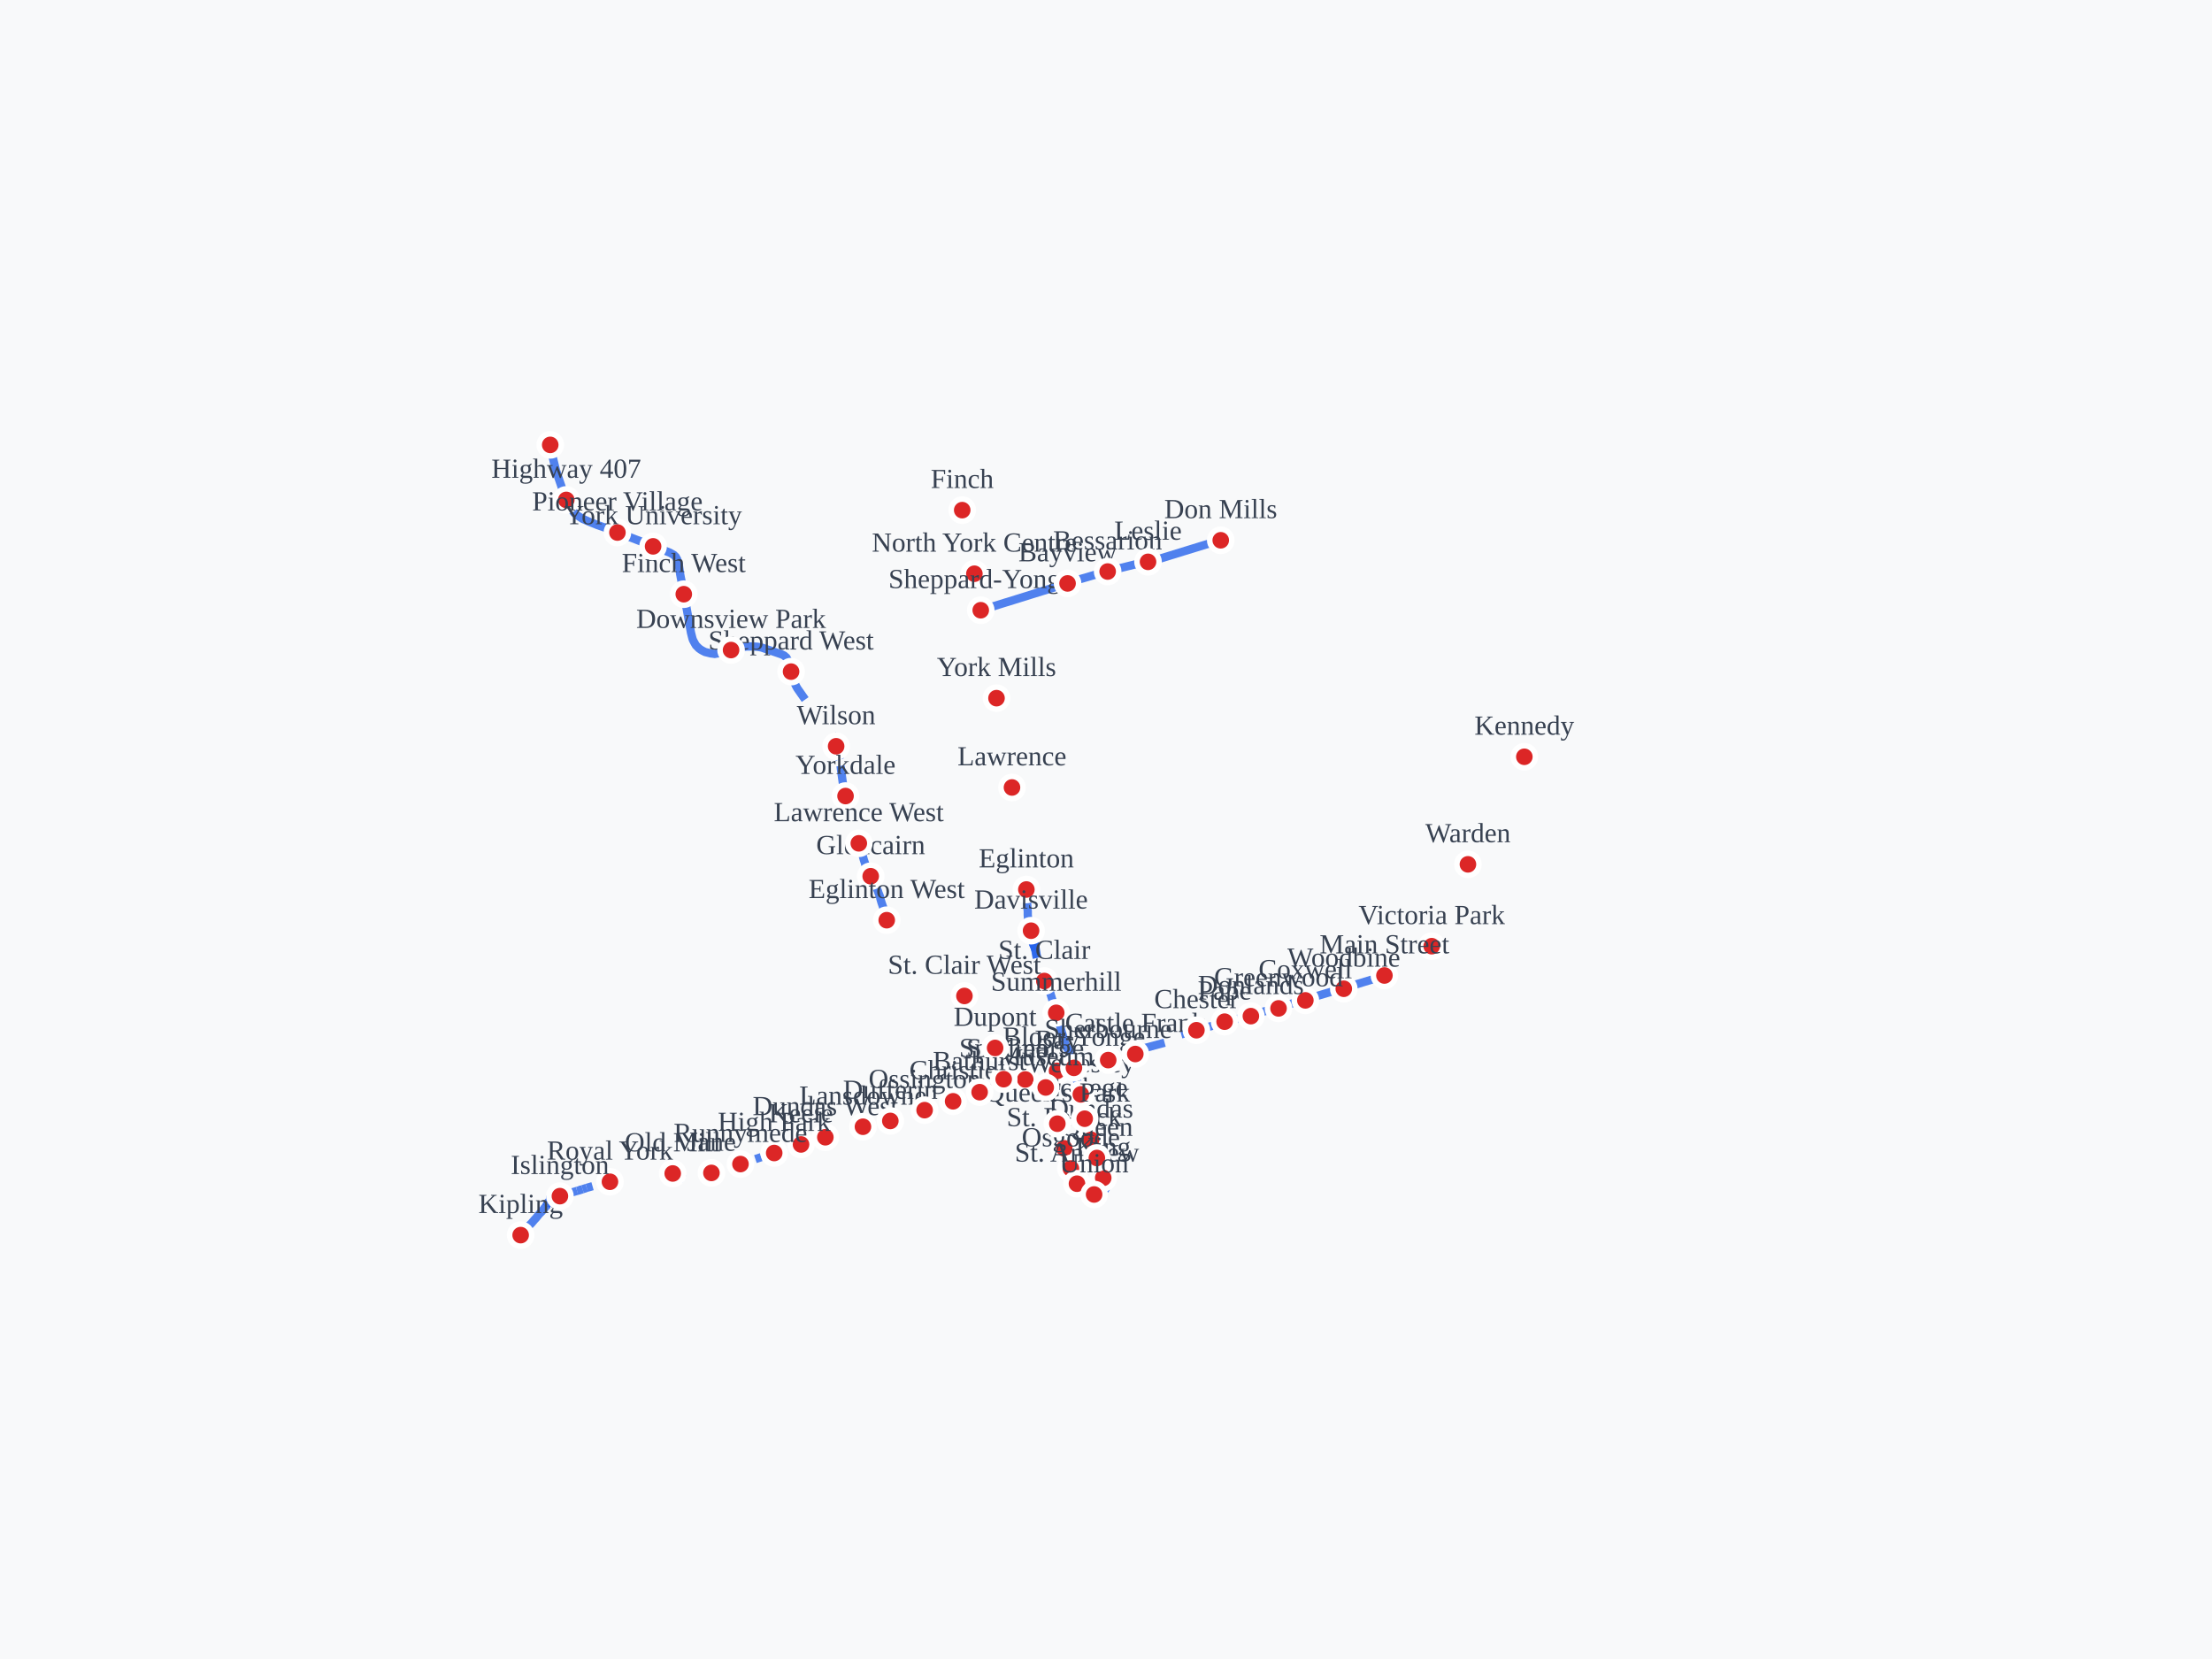
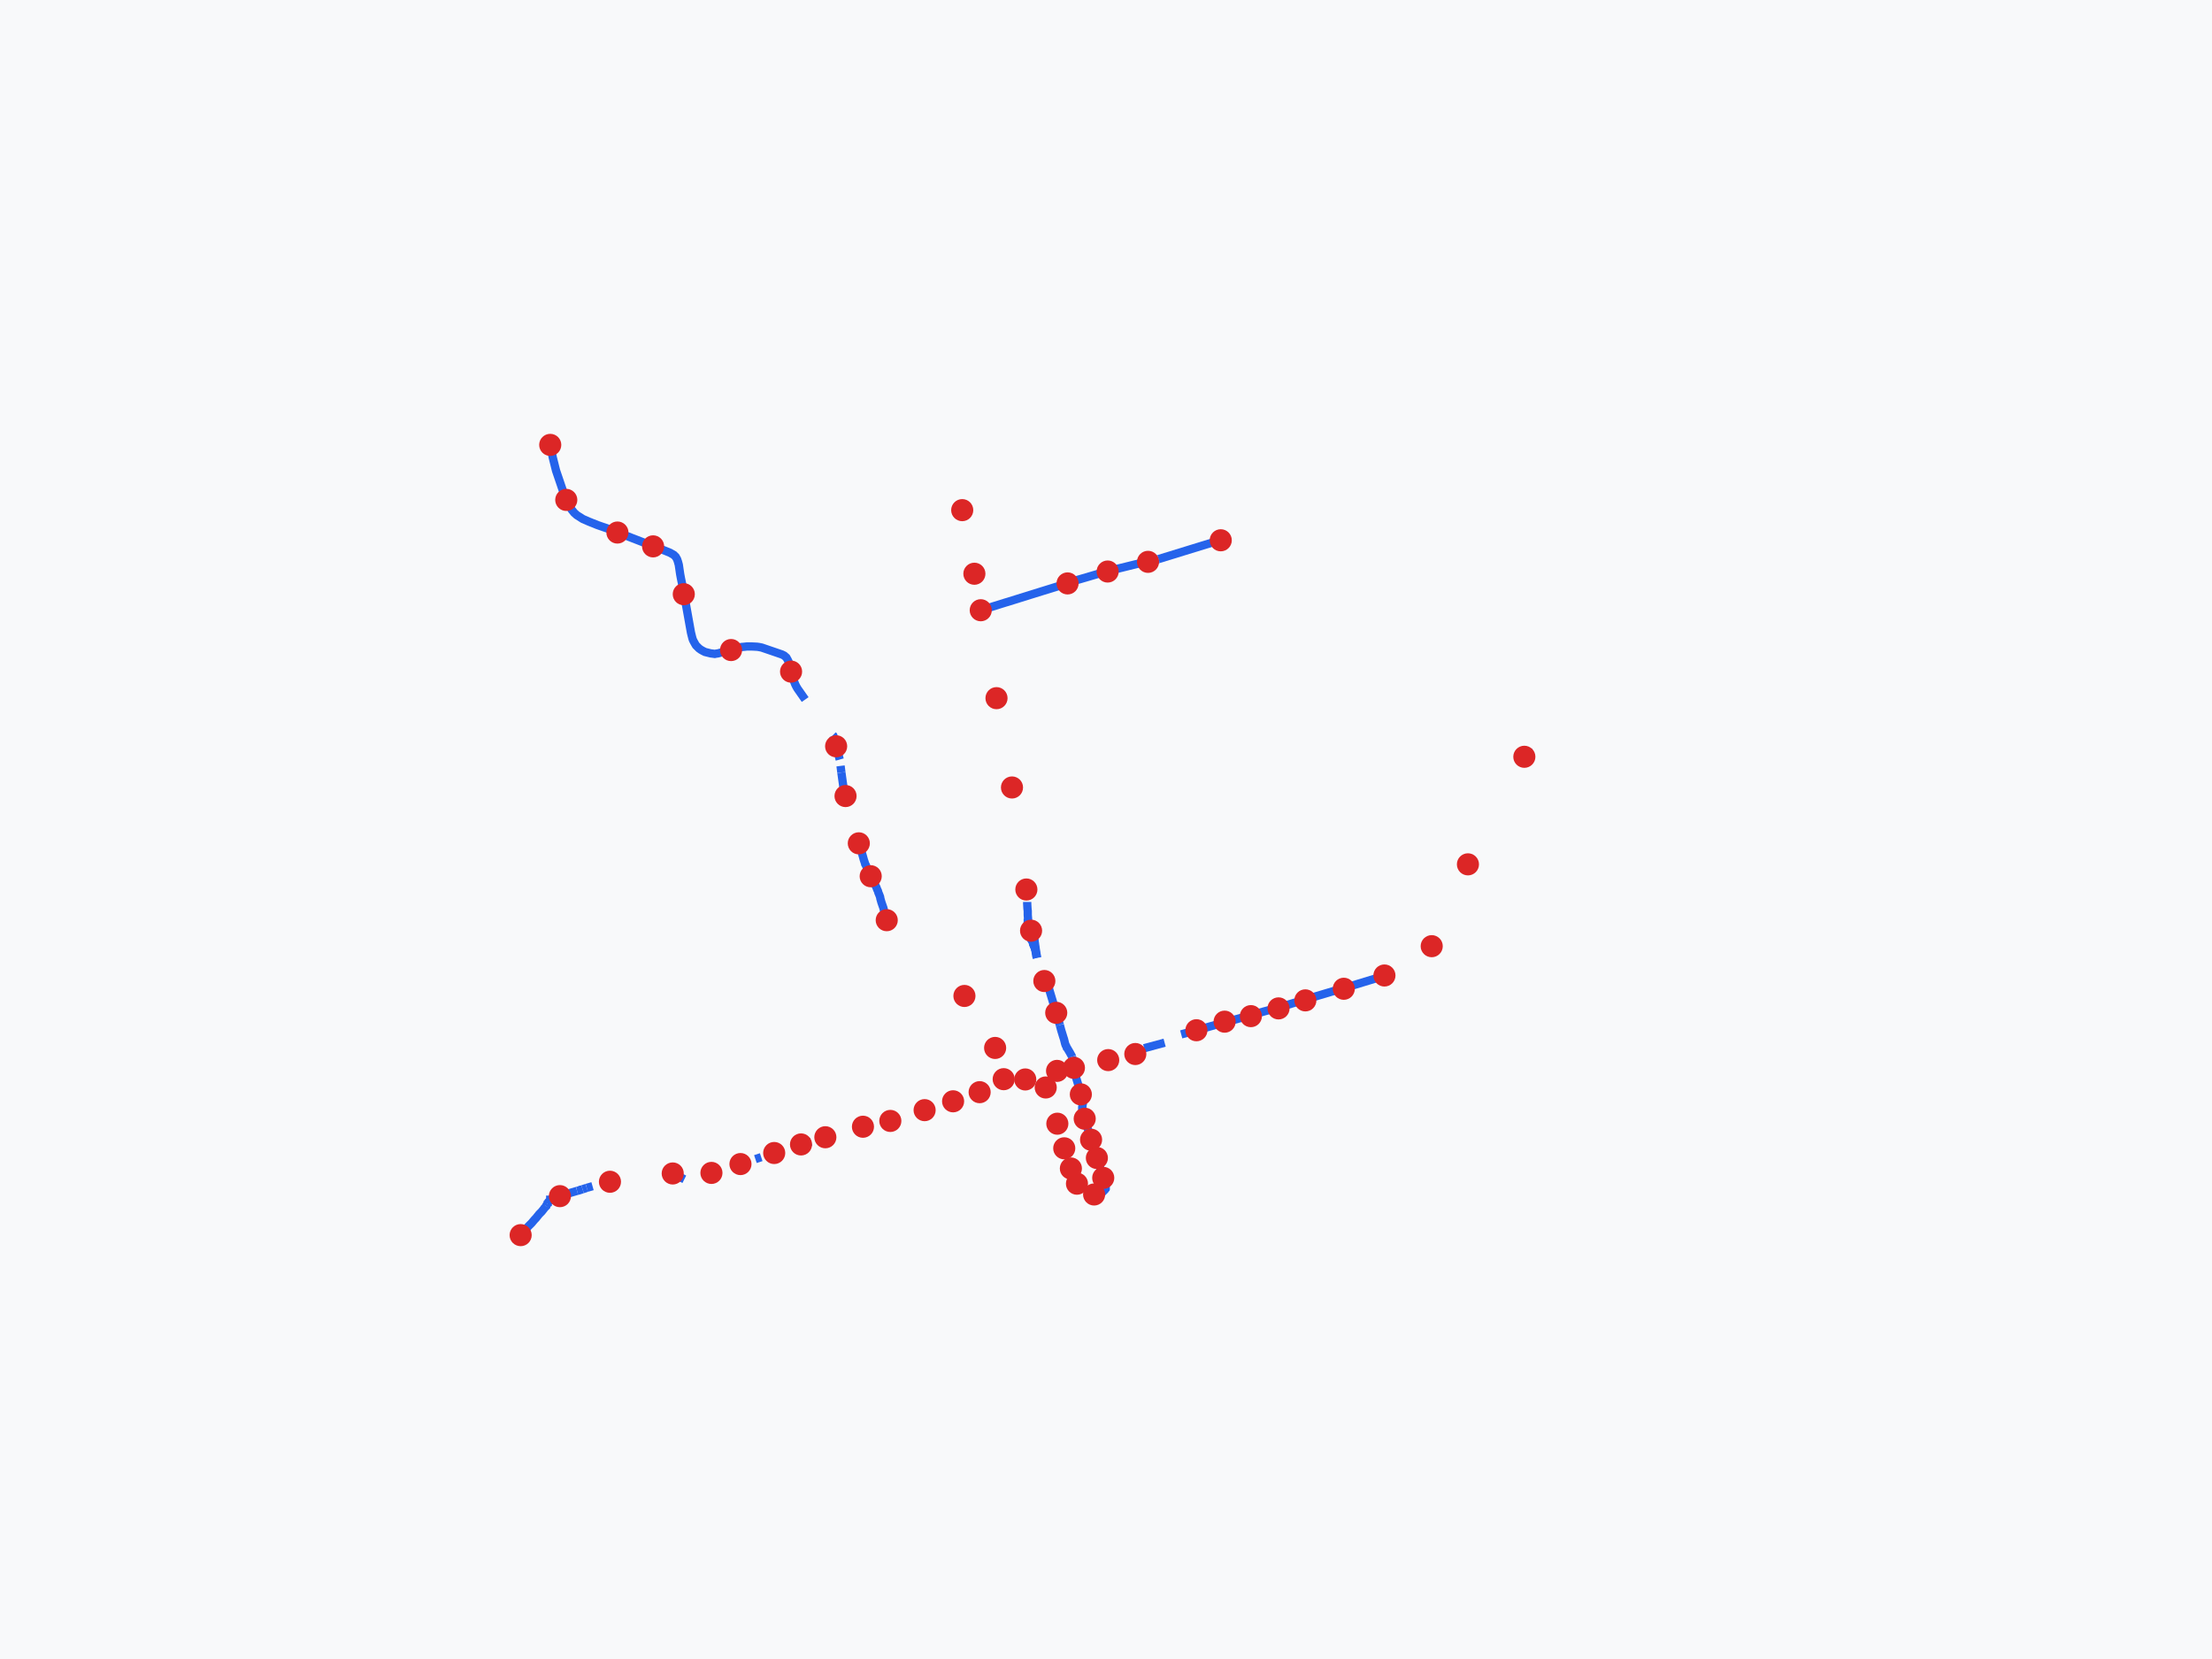
- <svg xmlns="http://www.w3.org/2000/svg" width="800" height="600" viewBox="0 0 800 600">
+ <svg xmlns="http://www.w3.org/2000/svg" width="800" height="600">
  <rect width="100%" height="100%" fill="#f8f9fa" />
-   <g id="subway-lines" stroke="#2563eb" stroke-width="3" fill="none">
-     <polyline points="514.7,344.1 515.0,343.9 515.2,343.7 515.4,343.6 515.5,343.5 515.8,343.3 515.9,343.3 516.1,343.2 516.3,343.0" opacity="0.8" />
-     <polyline points="187.4,447.6 189.2,445.5 189.4,445.3 189.6,445.1 189.8,444.9 190.5,444.2 191.1,443.5 191.7,442.9 192.3,442.3 192.8,441.7 193.4,441.0 193.5,440.9 193.8,440.6 195.0,439.1 195.9,438.2 196.3,437.7 196.7,437.2 196.9,436.9 197.1,436.7 197.3,436.5 197.4,436.4 197.5,436.3 197.5,436.2" opacity="0.8" />
-     <polyline points="409.3,382.2 409.7,381.9" opacity="0.8" />
-     <polyline points="500.7,352.9 485.6,357.5 483.9,358.0 483.4,358.1 472.0,361.5 462.4,364.4 460.5,364.9 453.5,366.8 452.3,367.2 443.1,369.7 432.7,372.6 430.4,373.2 430.3,373.3 430.2,373.3 430.1,373.3 427.2,374.1" opacity="0.8" />
-     <polyline points="413.8,379.1 421.2,377.1" opacity="0.8" />
-     <polyline points="554.6,272.1 554.1,272.3 554.0,272.3 553.9,272.4 553.7,272.5 553.5,272.6 553.3,272.7 553.1,272.8 552.9,272.9 552.7,273.0 552.5,273.1 552.5,273.1" opacity="0.8" />
-     <polyline points="531.3,309.1 531.3,309.7 531.2,310.2" opacity="0.8" />
-     <polyline points="398.1,431.3 398.2,431.2 398.4,431.2 398.5,431.1 398.7,431.0 398.8,430.9 399.0,430.9 399.1,430.8 399.2,430.6 399.4,430.5 399.5,430.4 399.6,430.3 399.7,430.1 399.8,430.0 399.8,429.8 399.9,429.7 399.9,429.5 399.9,429.3 399.9,429.1 399.9,428.9 399.8,428.7 399.0,426.0 398.7,424.8 398.5,424.2 396.9,419.4 396.7,418.7 394.7,412.1 393.9,409.7 393.0,407.0 392.9,406.5 392.3,404.6 391.9,403.6 391.8,403.0 391.6,402.4 391.5,402.0 391.5,401.6 391.4,401.2 391.4,400.9 391.4,400.6 391.4,400.4 391.5,400.1 391.5,399.9 391.5,399.7 391.5,399.4 391.6,399.2 391.6,399.0 391.6,398.7 391.6,398.5 391.6,398.2 391.6,398.0 391.5,397.8 391.5,397.5 391.1,396.1 388.9,388.8 388.8,388.7 388.8,388.5 388.5,386.5 388.3,385.3 388.1,384.2 388.1,383.7 387.9,383.0 387.8,382.6 387.7,382.2" opacity="0.8" />
-     <polyline points="375.1,346.4 375.0,345.7 374.9,345.3 374.8,344.6 374.4,342.1 374.3,341.2 374.1,339.9 374.0,339.4 373.9,339.0 373.8,338.8 373.7,338.5 373.1,336.9 372.5,335.4 372.1,334.3 371.9,333.9 371.9,333.4 371.8,333.0 371.8,332.2 371.7,330.9 371.7,330.1 371.7,329.5 371.6,328.6 371.5,326.8 371.5,326.2" opacity="0.8" />
-     <polyline points="320.3,331.5 319.8,329.7 319.5,328.4 318.8,326.4 318.4,325.0 318.3,324.4 318.0,323.6 317.7,322.9 317.5,322.2 317.2,321.6 317.0,321.0 316.7,320.4 316.4,319.8 315.9,318.8 315.0,316.9 314.0,314.9 313.6,313.9 313.3,313.3 313.1,312.8 312.9,312.5 312.8,312.1 312.6,311.5 312.4,310.9 312.1,309.8 311.7,308.4 311.3,307.1 311.2,306.9" opacity="0.8" />
-     <polyline points="291.2,253.0 288.4,249.0 288.0,248.3 287.6,247.5 286.9,245.7 286.6,244.5 286.5,244.0 286.2,242.9 285.9,241.7 285.5,240.3 285.2,239.3 284.8,238.5 284.4,237.8 283.6,237.1 282.8,236.7 275.5,234.2 274.5,234.0 273.8,233.9 271.8,233.8 270.2,233.8 269.3,233.9 268.2,234.0 267.1,234.2 265.6,234.6 263.4,235.3 260.4,236.1 259.7,236.3 259.0,236.4 258.5,236.5 257.8,236.4 257.0,236.3 256.2,236.1 255.0,235.8 254.2,235.4 253.5,235.0 252.8,234.5 252.2,233.9 251.7,233.4 251.4,232.9 250.9,232.0 250.6,231.4 250.4,230.8 250.2,230.0 249.9,228.8 247.8,217.1 247.7,216.5 247.6,216.0 247.4,214.8 247.2,213.7 247.2,213.6 246.3,209.3 246.0,207.7 245.5,204.3 245.2,203.2 244.9,202.3 244.4,201.4 243.7,200.7 243.0,200.3 242.3,199.9 237.6,198.0 236.2,197.5 235.8,197.4 235.1,197.1 225.8,193.5 225.2,193.2 224.4,193.0 223.3,192.5 221.0,191.6 216.1,189.9 213.1,188.7 210.8,187.7 208.6,186.3 207.7,185.5 206.8,184.4 206.2,183.4 205.5,182.1 204.9,180.8 204.2,179.3 201.1,170.2 199.9,165.4 199.4,162.8 199.3,162.2 199.1,160.9" opacity="0.8" />
-     <polyline points="288.2,414.4 289.7,414.0 291.1,413.5 292.1,413.2 292.3,413.2 293.3,412.9" opacity="0.8" />
-     <polyline points="277.3,417.9 279.8,417.0 281.5,416.5" opacity="0.8" />
-     <polyline points="273.2,419.2 275.3,418.5" opacity="0.8" />
-     <polyline points="199.4,433.7 199.8,433.5 200.0,433.4 200.2,433.2 200.5,433.2 201.2,432.9 201.9,432.7 202.5,432.6 204.2,432.1 204.4,432.0 204.5,432.0 204.7,431.9 204.8,431.9 205.3,431.7 208.7,430.7" opacity="0.8" />
-     <polyline points="387.7,382.2 387.6,381.9 387.5,381.7 387.2,381.2 387.0,380.8 386.0,379.1 385.8,378.9 385.7,378.6 385.6,378.3 385.4,378.0 385.2,377.4 384.8,375.8 384.6,375.2 384.2,373.9 383.8,372.6 383.3,370.7" opacity="0.8" />
-     <polyline points="383.3,370.7 382.0,366.4 381.7,365.3 379.5,358.0 379.4,357.5 379.3,357.0 379.1,356.4 379.0,355.8" opacity="0.8" />
-     <polyline points="419.0,202.2 438.5,196.2 439.5,195.9 440.9,195.4" opacity="0.8" />
-     <polyline points="354.8,220.6 356.6,220.0 357.6,219.8 363.7,217.9 364.4,217.7 372.4,215.2 385.0,211.3 386.2,210.8 387.2,210.5 387.9,210.3 388.7,210.0 389.8,209.7 392.9,208.8 396.3,207.8 399.4,206.9 400.5,206.6 401.7,206.3 413.9,203.3 414.0,203.3 415.0,203.1 416.3,202.8 417.4,202.6" opacity="0.8" />
-     <polyline points="245.1,425.3 247.5,426.5" opacity="0.8" />
-     <polyline points="292.3,413.2 292.6,413.1 292.7,413.1 293.2,413.0" opacity="0.8" />
-     <polyline points="303.7,274.7 303.5,274.0 303.4,273.5 302.8,271.3 302.8,271.2" opacity="0.8" />
-     <polyline points="304.3,279.4 304.0,277.0" opacity="0.8" />
-     <polyline points="305.2,285.5 305.1,284.9 305.0,284.4 304.9,283.7 304.7,282.3 304.3,279.4" opacity="0.8" />
-     <polyline points="305.5,286.3 305.2,285.5" opacity="0.8" />
-     <polyline points="302.8,271.2 302.6,270.4" opacity="0.8" />
-     <polyline points="302.6,270.4 302.5,269.9 302.1,268.6 301.7,266.9 301.6,266.7 301.5,266.4 301.4,266.1 301.2,265.9" opacity="0.8" />
-     <polyline points="306.3,289.5 305.8,287.5 305.5,286.3" opacity="0.8" />
-     <polyline points="306.5,290.1 306.3,289.5" opacity="0.8" />
-     <polyline points="417.4,202.6 418.7,202.3 419.0,202.2" opacity="0.8" />
-     <polyline points="197.9,435.3 198.1,435.2 198.1,435.0 198.2,434.9 198.3,434.7 198.4,434.6 198.5,434.5 198.6,434.4 198.7,434.3 198.8,434.2 198.9,434.1 199.0,434.0 199.0,433.9 199.1,433.9 199.2,433.8 199.3,433.7 199.4,433.7" opacity="0.8" />
-     <polyline points="197.5,436.2 197.9,435.3" opacity="0.8" />
-     <polyline points="210.7,430.1 212.2,429.6" opacity="0.8" />
-     <polyline points="212.2,429.6 214.3,429.0" opacity="0.8" />
-     <polyline points="208.7,430.7 209.5,430.5 209.9,430.3 210.1,430.3 210.7,430.1 210.7,430.1" opacity="0.8" />
-     <polyline points="242.2,423.8 243.8,424.6" opacity="0.8" />
-     <polyline points="372.0,335.9 371.9,335.7 371.9,335.4 371.7,335.0 371.7,334.5 371.7,333.9 371.7,333.4" opacity="0.8" />
-     <polyline points="373.3,338.9 373.2,338.6 373.0,338.1" opacity="0.8" />
-     <polyline points="373.3,338.9 373.2,338.4 373.2,338.2 373.1,338.0" opacity="0.8" />
-     <polyline points="371.8,334.5 371.9,334.8 372.3,335.8 373.0,337.6 373.1,337.9 373.4,338.5 373.5,338.8 373.6,339.2 373.8,339.5 373.9,339.9 374.0,340.1 374.3,342.5 374.5,343.6 374.5,343.8 374.6,344.6 374.8,345.8 375.0,346.4" opacity="0.8" />
-     <polyline points="371.7,332.3 371.7,333.3 371.7,333.4 371.7,333.8 371.8,334.0 371.8,334.3 372.0,334.7 372.1,335.0 372.4,335.9 373.1,337.5 373.2,337.9 373.5,338.6 373.8,339.3 374.0,339.7 374.1,340.1" opacity="0.8" />
-     <polyline points="374.5,343.6 374.4,343.4 374.4,343.2 374.3,342.9 374.2,342.6 374.0,342.2 373.9,341.9 373.8,341.6 373.6,341.3 373.5,340.8 373.3,340.4 372.7,338.9" opacity="0.8" />
-     <polyline points="372.6,339.1 372.8,339.6 373.2,340.2 373.3,340.4" opacity="0.8" />
-     <polyline points="374.4,343.2 374.3,342.9 373.9,340.3 373.8,339.7 373.8,339.5" opacity="0.8" />
-     <polyline points="374.3,342.9 374.2,342.7 373.7,339.4 373.6,339.2" opacity="0.8" />
-     <polyline points="373.5,338.8 373.6,339.1 374.1,342.2 374.2,342.6" opacity="0.8" />
-     <polyline points="373.2,337.9 373.4,338.5 373.5,338.9 373.5,339.1 373.6,339.8 373.8,341.1 373.9,341.5 373.9,342.0 374.0,342.2" opacity="0.8" />
-     <polyline points="373.1,337.9 373.4,338.7 373.5,339.4 373.5,339.9 373.6,340.3 373.7,340.7 373.7,341.0 373.7,341.2 373.8,341.6 373.9,341.9" opacity="0.8" />
-     <polyline points="373.3,338.9 373.5,339.4" opacity="0.8" />
-     <polyline points="373.5,339.9 373.5,339.1" opacity="0.8" />
+   <g stroke="#2563eb" stroke-width="3" fill="none">
+     <polyline points="514.7,344.1 515.0,343.9 515.2,343.7 515.4,343.6 515.5,343.5 515.8,343.3 515.9,343.3 516.1,343.2 516.3,343.0" />
+     <polyline points="187.4,447.6 189.2,445.5 189.4,445.3 189.6,445.1 189.8,444.9 190.5,444.2 191.1,443.5 191.7,442.9 192.3,442.3 192.8,441.7 193.4,441.0 193.5,440.9 193.8,440.6 195.0,439.1 195.9,438.2 196.3,437.7 196.7,437.2 196.9,436.9 197.1,436.7 197.3,436.5 197.4,436.4 197.5,436.3 197.5,436.2" />
+     <polyline points="409.3,382.2 409.7,381.9" />
+     <polyline points="500.7,352.9 485.6,357.5 483.9,358.0 483.4,358.1 472.0,361.5 462.4,364.4 460.5,364.9 453.5,366.8 452.3,367.2 443.1,369.7 432.7,372.6 430.4,373.2 430.3,373.3 430.2,373.3 430.1,373.3 427.2,374.1" />
+     <polyline points="413.8,379.1 421.2,377.1" />
+     <polyline points="554.6,272.1 554.1,272.3 554.0,272.3 553.9,272.4 553.7,272.5 553.5,272.6 553.3,272.7 553.1,272.8 552.9,272.9 552.7,273.0 552.5,273.1 552.5,273.1" />
+     <polyline points="531.3,309.1 531.3,309.7 531.2,310.2" />
+     <polyline points="398.1,431.3 398.2,431.2 398.4,431.2 398.5,431.1 398.7,431.0 398.8,430.9 399.0,430.9 399.1,430.8 399.2,430.6 399.4,430.5 399.5,430.4 399.6,430.3 399.7,430.1 399.8,430.0 399.8,429.8 399.9,429.7 399.9,429.5 399.9,429.3 399.9,429.1 399.9,428.9 399.8,428.7 399.0,426.0 398.7,424.8 398.5,424.2 396.9,419.4 396.7,418.7 394.7,412.1 393.9,409.7 393.0,407.0 392.9,406.5 392.3,404.6 391.9,403.6 391.8,403.0 391.6,402.4 391.5,402.0 391.5,401.6 391.4,401.2 391.4,400.9 391.4,400.6 391.4,400.4 391.5,400.1 391.5,399.9 391.5,399.7 391.5,399.4 391.6,399.2 391.6,399.0 391.6,398.7 391.6,398.5 391.6,398.2 391.6,398.0 391.5,397.8 391.5,397.5 391.1,396.1 388.9,388.8 388.8,388.7 388.8,388.5 388.5,386.5 388.3,385.3 388.1,384.2 388.1,383.7 387.9,383.0 387.8,382.6 387.7,382.2" />
+     <polyline points="375.1,346.4 375.0,345.7 374.9,345.3 374.8,344.6 374.4,342.1 374.3,341.2 374.1,339.9 374.0,339.4 373.9,339.0 373.8,338.8 373.7,338.5 373.1,336.9 372.5,335.4 372.1,334.3 371.9,333.9 371.9,333.4 371.8,333.0 371.8,332.2 371.7,330.9 371.7,330.1 371.7,329.5 371.6,328.6 371.5,326.8 371.5,326.2" />
+     <polyline points="320.3,331.5 319.8,329.7 319.5,328.4 318.8,326.4 318.4,325.0 318.3,324.4 318.0,323.6 317.7,322.9 317.5,322.2 317.2,321.6 317.0,321.0 316.7,320.4 316.4,319.8 315.9,318.8 315.0,316.9 314.0,314.9 313.6,313.9 313.3,313.3 313.1,312.8 312.9,312.5 312.8,312.1 312.6,311.5 312.4,310.9 312.1,309.8 311.7,308.4 311.3,307.1 311.2,306.9" />
+     <polyline points="291.2,253.0 288.4,249.0 288.0,248.3 287.6,247.5 286.9,245.7 286.6,244.5 286.5,244.0 286.2,242.9 285.9,241.7 285.5,240.3 285.2,239.3 284.8,238.5 284.4,237.8 283.6,237.1 282.8,236.7 275.5,234.2 274.5,234.0 273.8,233.9 271.8,233.8 270.2,233.8 269.3,233.9 268.2,234.0 267.1,234.2 265.6,234.6 263.4,235.3 260.4,236.1 259.7,236.3 259.0,236.4 258.5,236.5 257.8,236.4 257.0,236.3 256.2,236.1 255.0,235.8 254.2,235.4 253.5,235.0 252.8,234.5 252.2,233.9 251.7,233.4 251.4,232.9 250.9,232.0 250.6,231.4 250.4,230.8 250.2,230.0 249.9,228.8 247.8,217.1 247.7,216.5 247.6,216.0 247.4,214.8 247.2,213.7 247.2,213.6 246.3,209.3 246.0,207.7 245.5,204.3 245.2,203.2 244.9,202.3 244.4,201.4 243.7,200.7 243.0,200.3 242.3,199.9 237.6,198.0 236.2,197.5 235.8,197.4 235.1,197.1 225.8,193.5 225.2,193.2 224.4,193.0 223.3,192.5 221.0,191.6 216.1,189.9 213.1,188.7 210.8,187.7 208.6,186.3 207.7,185.5 206.8,184.4 206.2,183.4 205.5,182.1 204.9,180.8 204.2,179.3 201.1,170.2 199.9,165.4 199.4,162.8 199.3,162.2 199.1,160.9" />
+     <polyline points="288.2,414.4 289.7,414.0 291.1,413.5 292.1,413.2 292.3,413.2 293.3,412.9" />
+     <polyline points="277.3,417.9 279.8,417.0 281.5,416.5" />
+     <polyline points="273.2,419.2 275.3,418.5" />
+     <polyline points="199.4,433.7 199.8,433.5 200.0,433.4 200.2,433.2 200.5,433.2 201.2,432.9 201.9,432.7 202.5,432.6 204.2,432.1 204.4,432.0 204.5,432.0 204.7,431.9 204.8,431.9 205.3,431.7 208.7,430.7" />
+     <polyline points="387.7,382.2 387.6,381.9 387.5,381.7 387.2,381.2 387.0,380.8 386.0,379.1 385.8,378.9 385.7,378.6 385.6,378.3 385.4,378.0 385.2,377.4 384.8,375.8 384.6,375.2 384.2,373.9 383.8,372.6 383.3,370.7" />
+     <polyline points="383.3,370.7 382.0,366.4 381.7,365.3 379.5,358.0 379.4,357.5 379.3,357.0 379.1,356.4 379.0,355.8" />
+     <polyline points="419.0,202.2 438.5,196.2 439.5,195.9 440.9,195.4" />
+     <polyline points="354.8,220.6 356.6,220.0 357.6,219.8 363.7,217.9 364.4,217.7 372.4,215.2 385.0,211.3 386.2,210.8 387.2,210.5 387.9,210.3 388.7,210.0 389.8,209.7 392.9,208.8 396.3,207.8 399.4,206.9 400.5,206.6 401.7,206.3 413.9,203.3 414.0,203.3 415.0,203.1 416.3,202.8 417.4,202.6" />
+     <polyline points="245.1,425.3 247.5,426.5" />
+     <polyline points="292.3,413.2 292.6,413.1 292.7,413.1 293.2,413.0" />
+     <polyline points="303.7,274.7 303.5,274.0 303.4,273.5 302.8,271.3 302.8,271.2" />
+     <polyline points="304.3,279.4 304.0,277.0" />
+     <polyline points="305.2,285.5 305.1,284.9 305.0,284.4 304.9,283.7 304.7,282.3 304.3,279.4" />
+     <polyline points="305.5,286.3 305.2,285.5" />
+     <polyline points="302.8,271.2 302.6,270.4" />
+     <polyline points="302.6,270.4 302.5,269.9 302.1,268.6 301.7,266.9 301.6,266.7 301.5,266.4 301.4,266.1 301.2,265.9" />
+     <polyline points="306.3,289.5 305.8,287.5 305.5,286.3" />
+     <polyline points="306.5,290.1 306.3,289.5" />
+     <polyline points="417.4,202.6 418.7,202.3 419.0,202.2" />
+     <polyline points="197.9,435.3 198.1,435.2 198.1,435.0 198.2,434.9 198.3,434.7 198.4,434.6 198.5,434.5 198.6,434.4 198.7,434.3 198.8,434.2 198.9,434.1 199.0,434.0 199.0,433.9 199.1,433.9 199.2,433.8 199.3,433.7 199.4,433.7" />
+     <polyline points="197.5,436.2 197.9,435.3" />
+     <polyline points="210.7,430.1 212.2,429.6" />
+     <polyline points="212.2,429.6 214.3,429.0" />
+     <polyline points="208.7,430.7 209.5,430.5 209.9,430.3 210.1,430.3 210.7,430.1 210.7,430.1" />
+     <polyline points="242.2,423.8 243.8,424.6" />
+     <polyline points="372.0,335.9 371.9,335.7 371.9,335.4 371.7,335.0 371.7,334.5 371.7,333.9 371.7,333.4" />
+     <polyline points="373.3,338.9 373.2,338.6 373.0,338.1" />
+     <polyline points="373.3,338.9 373.2,338.4 373.2,338.2 373.1,338.0" />
+     <polyline points="371.8,334.5 371.9,334.8 372.3,335.8 373.0,337.6 373.1,337.9 373.4,338.5 373.5,338.8 373.6,339.2 373.8,339.5 373.9,339.9 374.0,340.1 374.3,342.5 374.5,343.6 374.5,343.8 374.6,344.6 374.8,345.8 375.0,346.4" />
+     <polyline points="371.7,332.3 371.7,333.3 371.7,333.4 371.7,333.8 371.8,334.0 371.8,334.3 372.0,334.7 372.1,335.0 372.4,335.9 373.1,337.5 373.2,337.9 373.5,338.6 373.8,339.3 374.0,339.7 374.1,340.1" />
+     <polyline points="374.5,343.6 374.4,343.4 374.4,343.2 374.3,342.9 374.2,342.6 374.0,342.2 373.9,341.9 373.8,341.6 373.6,341.3 373.5,340.8 373.3,340.4 372.7,338.9" />
+     <polyline points="372.6,339.1 372.8,339.6 373.2,340.2 373.3,340.4" />
+     <polyline points="374.4,343.2 374.3,342.9 373.9,340.3 373.8,339.7 373.8,339.5" />
+     <polyline points="374.3,342.9 374.2,342.7 373.7,339.4 373.6,339.2" />
+     <polyline points="373.5,338.8 373.6,339.1 374.1,342.2 374.2,342.6" />
+     <polyline points="373.2,337.9 373.4,338.5 373.5,338.9 373.5,339.1 373.6,339.8 373.8,341.1 373.9,341.5 373.9,342.0 374.0,342.2" />
+     <polyline points="373.1,337.9 373.4,338.7 373.5,339.4 373.5,339.9 373.6,340.3 373.7,340.7 373.7,341.0 373.7,341.2 373.8,341.6 373.9,341.9" />
+     <polyline points="373.3,338.9 373.5,339.4" />
+     <polyline points="373.5,339.9 373.5,339.1" />
  </g>
-   <g id="subway-stations">
-     <circle cx="382.3" cy="387.3" r="4" fill="#dc2626" stroke="#fff" stroke-width="2" />
-     <text x="382.3" y="379.3" text-anchor="middle" font-size="10" fill="#374151">Bay</text>
-     <circle cx="298.5" cy="411.3" r="4" fill="#dc2626" stroke="#fff" stroke-width="2" />
-     <text x="298.5" y="403.3" text-anchor="middle" font-size="10" fill="#374151">Dundas West</text>
-     <circle cx="384.9" cy="415.3" r="4" fill="#dc2626" stroke="#fff" stroke-width="2" />
-     <text x="384.9" y="407.3" text-anchor="middle" font-size="10" fill="#374151">St. Patrick</text>
-     <circle cx="394.6" cy="412.2" r="4" fill="#dc2626" stroke="#fff" stroke-width="2" />
-     <text x="394.6" y="404.2" text-anchor="middle" font-size="10" fill="#374151">Dundas</text>
-     <circle cx="370.8" cy="390.4" r="4" fill="#dc2626" stroke="#fff" stroke-width="2" />
-     <text x="370.8" y="382.4" text-anchor="middle" font-size="10" fill="#374151">St. George</text>
-     <circle cx="387.3" cy="422.6" r="4" fill="#dc2626" stroke="#fff" stroke-width="2" />
-     <text x="387.3" y="414.6" text-anchor="middle" font-size="10" fill="#374151">Osgoode</text>
-     <circle cx="389.5" cy="428.1" r="4" fill="#dc2626" stroke="#fff" stroke-width="2" />
-     <text x="389.5" y="420.1" text-anchor="middle" font-size="10" fill="#374151">St. Andrew</text>
-     <circle cx="399.0" cy="426.0" r="4" fill="#dc2626" stroke="#fff" stroke-width="2" />
-     <text x="399.0" y="418.0" text-anchor="middle" font-size="10" fill="#374151">King</text>
-     <circle cx="396.7" cy="418.8" r="4" fill="#dc2626" stroke="#fff" stroke-width="2" />
-     <text x="396.7" y="410.8" text-anchor="middle" font-size="10" fill="#374151">Queen</text>
-     <circle cx="392.3" cy="404.6" r="4" fill="#dc2626" stroke="#fff" stroke-width="2" />
-     <text x="392.3" y="396.6" text-anchor="middle" font-size="10" fill="#374151">College</text>
-     <circle cx="390.9" cy="395.8" r="4" fill="#dc2626" stroke="#fff" stroke-width="2" />
-     <text x="390.9" y="387.8" text-anchor="middle" font-size="10" fill="#374151">Wellesley</text>
-     <circle cx="377.7" cy="354.8" r="4" fill="#dc2626" stroke="#fff" stroke-width="2" />
-     <text x="377.7" y="346.8" text-anchor="middle" font-size="10" fill="#374151">St. Clair</text>
-     <circle cx="371.2" cy="321.7" r="4" fill="#dc2626" stroke="#fff" stroke-width="2" />
-     <text x="371.2" y="313.7" text-anchor="middle" font-size="10" fill="#374151">Eglinton</text>
-     <circle cx="366.0" cy="284.8" r="4" fill="#dc2626" stroke="#fff" stroke-width="2" />
-     <text x="366.0" y="276.8" text-anchor="middle" font-size="10" fill="#374151">Lawrence</text>
-     <circle cx="360.4" cy="252.5" r="4" fill="#dc2626" stroke="#fff" stroke-width="2" />
-     <text x="360.4" y="244.5" text-anchor="middle" font-size="10" fill="#374151">York Mills</text>
-     <circle cx="348.0" cy="184.5" r="4" fill="#dc2626" stroke="#fff" stroke-width="2" />
-     <text x="348.0" y="176.5" text-anchor="middle" font-size="10" fill="#374151">Finch</text>
-     <circle cx="243.3" cy="424.4" r="4" fill="#dc2626" stroke="#fff" stroke-width="2" />
-     <text x="243.3" y="416.4" text-anchor="middle" font-size="10" fill="#374151">Old Mill</text>
-     <circle cx="352.4" cy="207.5" r="4" fill="#dc2626" stroke="#fff" stroke-width="2" />
-     <text x="352.4" y="199.5" text-anchor="middle" font-size="10" fill="#374151">North York Centre</text>
-     <circle cx="382.0" cy="366.3" r="4" fill="#dc2626" stroke="#fff" stroke-width="2" />
-     <text x="382.0" y="358.3" text-anchor="middle" font-size="10" fill="#374151">Summerhill</text>
-     <circle cx="382.4" cy="406.4" r="4" fill="#dc2626" stroke="#fff" stroke-width="2" />
-     <text x="382.4" y="398.4" text-anchor="middle" font-size="10" fill="#374151">Queen's Park</text>
-     <circle cx="286.1" cy="242.9" r="4" fill="#dc2626" stroke="#fff" stroke-width="2" />
-     <text x="286.1" y="234.9" text-anchor="middle" font-size="10" fill="#374151">Sheppard West</text>
-     <circle cx="289.7" cy="413.9" r="4" fill="#dc2626" stroke="#fff" stroke-width="2" />
-     <text x="289.7" y="405.9" text-anchor="middle" font-size="10" fill="#374151">Keele</text>
-     <circle cx="280.0" cy="417.0" r="4" fill="#dc2626" stroke="#fff" stroke-width="2" />
-     <text x="280.0" y="409.0" text-anchor="middle" font-size="10" fill="#374151">High Park</text>
-     <circle cx="188.3" cy="446.7" r="4" fill="#dc2626" stroke="#fff" stroke-width="2" />
-     <text x="188.3" y="438.7" text-anchor="middle" font-size="10" fill="#374151">Kipling</text>
-     <circle cx="314.9" cy="316.9" r="4" fill="#dc2626" stroke="#fff" stroke-width="2" />
-     <text x="314.9" y="308.9" text-anchor="middle" font-size="10" fill="#374151">Glencairn</text>
-     <circle cx="388.4" cy="386.2" r="4" fill="#dc2626" stroke="#fff" stroke-width="2" />
-     <text x="388.4" y="378.2" text-anchor="middle" font-size="10" fill="#374151">Bloor-Yonge</text>
-     <circle cx="267.8" cy="421.0" r="4" fill="#dc2626" stroke="#fff" stroke-width="2" />
-     <text x="267.8" y="413.0" text-anchor="middle" font-size="10" fill="#374151">Runnymede</text>
-     <circle cx="257.3" cy="424.2" r="4" fill="#dc2626" stroke="#fff" stroke-width="2" />
-     <text x="257.3" y="416.2" text-anchor="middle" font-size="10" fill="#374151">Jane</text>
-     <circle cx="400.8" cy="383.4" r="4" fill="#dc2626" stroke="#fff" stroke-width="2" />
-     <text x="400.8" y="375.4" text-anchor="middle" font-size="10" fill="#374151">Sherbourne</text>
-     <circle cx="410.6" cy="381.2" r="4" fill="#dc2626" stroke="#fff" stroke-width="2" />
-     <text x="410.6" y="373.2" text-anchor="middle" font-size="10" fill="#374151">Castle Frank</text>
-     <circle cx="199.0" cy="160.9" r="4" fill="#dc2626" stroke="#fff" stroke-width="2" />
-     <circle cx="551.3" cy="273.7" r="4" fill="#dc2626" stroke="#fff" stroke-width="2" />
-     <text x="551.3" y="265.7" text-anchor="middle" font-size="10" fill="#374151">Kennedy</text>
-     <circle cx="264.4" cy="235.1" r="4" fill="#dc2626" stroke="#fff" stroke-width="2" />
-     <text x="264.4" y="227.1" text-anchor="middle" font-size="10" fill="#374151">Downsview Park</text>
-     <circle cx="247.3" cy="214.9" r="4" fill="#dc2626" stroke="#fff" stroke-width="2" />
-     <text x="247.3" y="206.9" text-anchor="middle" font-size="10" fill="#374151">Finch West</text>
-     <circle cx="344.7" cy="398.3" r="4" fill="#dc2626" stroke="#fff" stroke-width="2" />
-     <text x="344.7" y="390.3" text-anchor="middle" font-size="10" fill="#374151">Christie</text>
-     <circle cx="354.7" cy="220.7" r="4" fill="#dc2626" stroke="#fff" stroke-width="2" />
-     <text x="354.7" y="212.7" text-anchor="middle" font-size="10" fill="#374151">Sheppard-Yonge</text>
-     <circle cx="386.1" cy="211.0" r="4" fill="#dc2626" stroke="#fff" stroke-width="2" />
-     <text x="386.1" y="203.0" text-anchor="middle" font-size="10" fill="#374151">Bayview</text>
-     <circle cx="400.6" cy="206.7" r="4" fill="#dc2626" stroke="#fff" stroke-width="2" />
-     <text x="400.6" y="198.7" text-anchor="middle" font-size="10" fill="#374151">Bessarion</text>
-     <circle cx="441.5" cy="195.4" r="4" fill="#dc2626" stroke="#fff" stroke-width="2" />
-     <text x="441.5" y="187.4" text-anchor="middle" font-size="10" fill="#374151">Don Mills</text>
-     <circle cx="415.2" cy="203.2" r="4" fill="#dc2626" stroke="#fff" stroke-width="2" />
-     <text x="415.2" y="195.2" text-anchor="middle" font-size="10" fill="#374151">Leslie</text>
-     <circle cx="372.9" cy="336.6" r="4" fill="#dc2626" stroke="#fff" stroke-width="2" />
-     <text x="372.9" y="328.6" text-anchor="middle" font-size="10" fill="#374151">Davisville</text>
-     <circle cx="395.7" cy="432.0" r="4" fill="#dc2626" stroke="#fff" stroke-width="2" />
-     <text x="395.7" y="424.0" text-anchor="middle" font-size="10" fill="#374151">Union</text>
-     <circle cx="363.0" cy="390.3" r="4" fill="#dc2626" stroke="#fff" stroke-width="2" />
-     <text x="363.0" y="382.3" text-anchor="middle" font-size="10" fill="#374151">Spadina</text>
-     <circle cx="378.2" cy="393.3" r="4" fill="#dc2626" stroke="#fff" stroke-width="2" />
-     <text x="378.2" y="385.3" text-anchor="middle" font-size="10" fill="#374151">Museum</text>
-     <circle cx="348.8" cy="360.2" r="4" fill="#dc2626" stroke="#fff" stroke-width="2" />
-     <text x="348.8" y="352.2" text-anchor="middle" font-size="10" fill="#374151">St. Clair West</text>
-     <circle cx="359.9" cy="379.0" r="4" fill="#dc2626" stroke="#fff" stroke-width="2" />
-     <text x="359.9" y="371.0" text-anchor="middle" font-size="10" fill="#374151">Dupont</text>
-     <circle cx="320.7" cy="332.8" r="4" fill="#dc2626" stroke="#fff" stroke-width="2" />
-     <text x="320.7" y="324.8" text-anchor="middle" font-size="10" fill="#374151">Eglinton West</text>
-     <circle cx="302.4" cy="269.9" r="4" fill="#dc2626" stroke="#fff" stroke-width="2" />
-     <text x="302.4" y="261.9" text-anchor="middle" font-size="10" fill="#374151">Wilson</text>
-     <circle cx="305.8" cy="287.9" r="4" fill="#dc2626" stroke="#fff" stroke-width="2" />
-     <text x="305.8" y="279.9" text-anchor="middle" font-size="10" fill="#374151">Yorkdale</text>
-     <circle cx="310.6" cy="305.0" r="4" fill="#dc2626" stroke="#fff" stroke-width="2" />
-     <text x="310.6" y="297.0" text-anchor="middle" font-size="10" fill="#374151">Lawrence West</text>
-     <circle cx="204.8" cy="180.8" r="4" fill="#dc2626" stroke="#fff" stroke-width="2" />
-     <text x="204.8" y="172.8" text-anchor="middle" font-size="10" fill="#374151">Highway 407</text>
-     <circle cx="223.3" cy="192.6" r="4" fill="#dc2626" stroke="#fff" stroke-width="2" />
-     <text x="223.3" y="184.6" text-anchor="middle" font-size="10" fill="#374151">Pioneer Village</text>
-     <circle cx="442.9" cy="369.5" r="4" fill="#dc2626" stroke="#fff" stroke-width="2" />
-     <text x="442.9" y="361.5" text-anchor="middle" font-size="10" fill="#374151">Pape</text>
-     <circle cx="220.6" cy="427.4" r="4" fill="#dc2626" stroke="#fff" stroke-width="2" />
-     <text x="220.6" y="419.4" text-anchor="middle" font-size="10" fill="#374151">Royal York</text>
-     <circle cx="202.5" cy="432.6" r="4" fill="#dc2626" stroke="#fff" stroke-width="2" />
-     <text x="202.5" y="424.6" text-anchor="middle" font-size="10" fill="#374151">Islington</text>
-     <circle cx="312.1" cy="407.5" r="4" fill="#dc2626" stroke="#fff" stroke-width="2" />
-     <text x="312.1" y="399.5" text-anchor="middle" font-size="10" fill="#374151">Lansdowne</text>
-     <circle cx="322.0" cy="405.4" r="4" fill="#dc2626" stroke="#fff" stroke-width="2" />
-     <text x="322.0" y="397.4" text-anchor="middle" font-size="10" fill="#374151">Dufferin</text>
-     <circle cx="334.4" cy="401.5" r="4" fill="#dc2626" stroke="#fff" stroke-width="2" />
-     <text x="334.4" y="393.5" text-anchor="middle" font-size="10" fill="#374151">Ossington</text>
-     <circle cx="354.3" cy="395.0" r="4" fill="#dc2626" stroke="#fff" stroke-width="2" />
-     <text x="354.3" y="387.0" text-anchor="middle" font-size="10" fill="#374151">Bathurst</text>
-     <circle cx="530.9" cy="312.6" r="4" fill="#dc2626" stroke="#fff" stroke-width="2" />
-     <text x="530.9" y="304.6" text-anchor="middle" font-size="10" fill="#374151">Warden</text>
-     <circle cx="517.8" cy="342.2" r="4" fill="#dc2626" stroke="#fff" stroke-width="2" />
-     <text x="517.8" y="334.2" text-anchor="middle" font-size="10" fill="#374151">Victoria Park</text>
-     <circle cx="500.7" cy="352.8" r="4" fill="#dc2626" stroke="#fff" stroke-width="2" />
-     <text x="500.7" y="344.8" text-anchor="middle" font-size="10" fill="#374151">Main Street</text>
-     <circle cx="486.0" cy="357.6" r="4" fill="#dc2626" stroke="#fff" stroke-width="2" />
-     <text x="486.0" y="349.6" text-anchor="middle" font-size="10" fill="#374151">Woodbine</text>
-     <circle cx="472.1" cy="361.8" r="4" fill="#dc2626" stroke="#fff" stroke-width="2" />
-     <text x="472.1" y="353.8" text-anchor="middle" font-size="10" fill="#374151">Coxwell</text>
-     <circle cx="462.4" cy="364.7" r="4" fill="#dc2626" stroke="#fff" stroke-width="2" />
-     <text x="462.4" y="356.7" text-anchor="middle" font-size="10" fill="#374151">Greenwood</text>
-     <circle cx="452.4" cy="367.5" r="4" fill="#dc2626" stroke="#fff" stroke-width="2" />
-     <text x="452.4" y="359.5" text-anchor="middle" font-size="10" fill="#374151">Donlands</text>
-     <circle cx="236.2" cy="197.6" r="4" fill="#dc2626" stroke="#fff" stroke-width="2" />
-     <text x="236.2" y="189.6" text-anchor="middle" font-size="10" fill="#374151">York University</text>
-     <circle cx="432.7" cy="372.6" r="4" fill="#dc2626" stroke="#fff" stroke-width="2" />
-     <text x="432.7" y="364.6" text-anchor="middle" font-size="10" fill="#374151">Chester</text>
+   <g>
+     <circle cx="382.3" cy="387.3" r="4" fill="#dc2626" />
+     <circle cx="298.5" cy="411.3" r="4" fill="#dc2626" />
+     <circle cx="384.9" cy="415.3" r="4" fill="#dc2626" />
+     <circle cx="394.6" cy="412.2" r="4" fill="#dc2626" />
+     <circle cx="370.8" cy="390.4" r="4" fill="#dc2626" />
+     <circle cx="387.3" cy="422.6" r="4" fill="#dc2626" />
+     <circle cx="389.5" cy="428.1" r="4" fill="#dc2626" />
+     <circle cx="399.0" cy="426.0" r="4" fill="#dc2626" />
+     <circle cx="396.7" cy="418.8" r="4" fill="#dc2626" />
+     <circle cx="392.3" cy="404.6" r="4" fill="#dc2626" />
+     <circle cx="390.9" cy="395.8" r="4" fill="#dc2626" />
+     <circle cx="377.7" cy="354.8" r="4" fill="#dc2626" />
+     <circle cx="371.2" cy="321.7" r="4" fill="#dc2626" />
+     <circle cx="366.0" cy="284.8" r="4" fill="#dc2626" />
+     <circle cx="360.4" cy="252.5" r="4" fill="#dc2626" />
+     <circle cx="348.0" cy="184.5" r="4" fill="#dc2626" />
+     <circle cx="243.3" cy="424.4" r="4" fill="#dc2626" />
+     <circle cx="352.4" cy="207.5" r="4" fill="#dc2626" />
+     <circle cx="382.0" cy="366.3" r="4" fill="#dc2626" />
+     <circle cx="382.4" cy="406.4" r="4" fill="#dc2626" />
+     <circle cx="286.1" cy="242.9" r="4" fill="#dc2626" />
+     <circle cx="289.7" cy="413.9" r="4" fill="#dc2626" />
+     <circle cx="280.0" cy="417.0" r="4" fill="#dc2626" />
+     <circle cx="188.3" cy="446.7" r="4" fill="#dc2626" />
+     <circle cx="314.9" cy="316.9" r="4" fill="#dc2626" />
+     <circle cx="388.4" cy="386.2" r="4" fill="#dc2626" />
+     <circle cx="267.8" cy="421.0" r="4" fill="#dc2626" />
+     <circle cx="257.3" cy="424.2" r="4" fill="#dc2626" />
+     <circle cx="400.8" cy="383.4" r="4" fill="#dc2626" />
+     <circle cx="410.6" cy="381.2" r="4" fill="#dc2626" />
+     <circle cx="199.0" cy="160.9" r="4" fill="#dc2626" />
+     <circle cx="551.3" cy="273.7" r="4" fill="#dc2626" />
+     <circle cx="264.4" cy="235.1" r="4" fill="#dc2626" />
+     <circle cx="247.3" cy="214.9" r="4" fill="#dc2626" />
+     <circle cx="344.7" cy="398.3" r="4" fill="#dc2626" />
+     <circle cx="354.7" cy="220.7" r="4" fill="#dc2626" />
+     <circle cx="386.1" cy="211.0" r="4" fill="#dc2626" />
+     <circle cx="400.6" cy="206.7" r="4" fill="#dc2626" />
+     <circle cx="441.5" cy="195.4" r="4" fill="#dc2626" />
+     <circle cx="415.2" cy="203.2" r="4" fill="#dc2626" />
+     <circle cx="372.9" cy="336.6" r="4" fill="#dc2626" />
+     <circle cx="395.7" cy="432.0" r="4" fill="#dc2626" />
+     <circle cx="363.0" cy="390.3" r="4" fill="#dc2626" />
+     <circle cx="378.2" cy="393.3" r="4" fill="#dc2626" />
+     <circle cx="348.8" cy="360.2" r="4" fill="#dc2626" />
+     <circle cx="359.9" cy="379.0" r="4" fill="#dc2626" />
+     <circle cx="320.7" cy="332.8" r="4" fill="#dc2626" />
+     <circle cx="302.4" cy="269.9" r="4" fill="#dc2626" />
+     <circle cx="305.8" cy="287.9" r="4" fill="#dc2626" />
+     <circle cx="310.6" cy="305.0" r="4" fill="#dc2626" />
+     <circle cx="204.8" cy="180.8" r="4" fill="#dc2626" />
+     <circle cx="223.3" cy="192.6" r="4" fill="#dc2626" />
+     <circle cx="442.9" cy="369.5" r="4" fill="#dc2626" />
+     <circle cx="220.6" cy="427.4" r="4" fill="#dc2626" />
+     <circle cx="202.5" cy="432.6" r="4" fill="#dc2626" />
+     <circle cx="312.1" cy="407.5" r="4" fill="#dc2626" />
+     <circle cx="322.0" cy="405.4" r="4" fill="#dc2626" />
+     <circle cx="334.4" cy="401.5" r="4" fill="#dc2626" />
+     <circle cx="354.3" cy="395.0" r="4" fill="#dc2626" />
+     <circle cx="530.9" cy="312.6" r="4" fill="#dc2626" />
+     <circle cx="517.8" cy="342.2" r="4" fill="#dc2626" />
+     <circle cx="500.7" cy="352.8" r="4" fill="#dc2626" />
+     <circle cx="486.0" cy="357.6" r="4" fill="#dc2626" />
+     <circle cx="472.1" cy="361.8" r="4" fill="#dc2626" />
+     <circle cx="462.4" cy="364.7" r="4" fill="#dc2626" />
+     <circle cx="452.4" cy="367.5" r="4" fill="#dc2626" />
+     <circle cx="236.2" cy="197.6" r="4" fill="#dc2626" />
+     <circle cx="432.7" cy="372.6" r="4" fill="#dc2626" />
  </g>
</svg>
